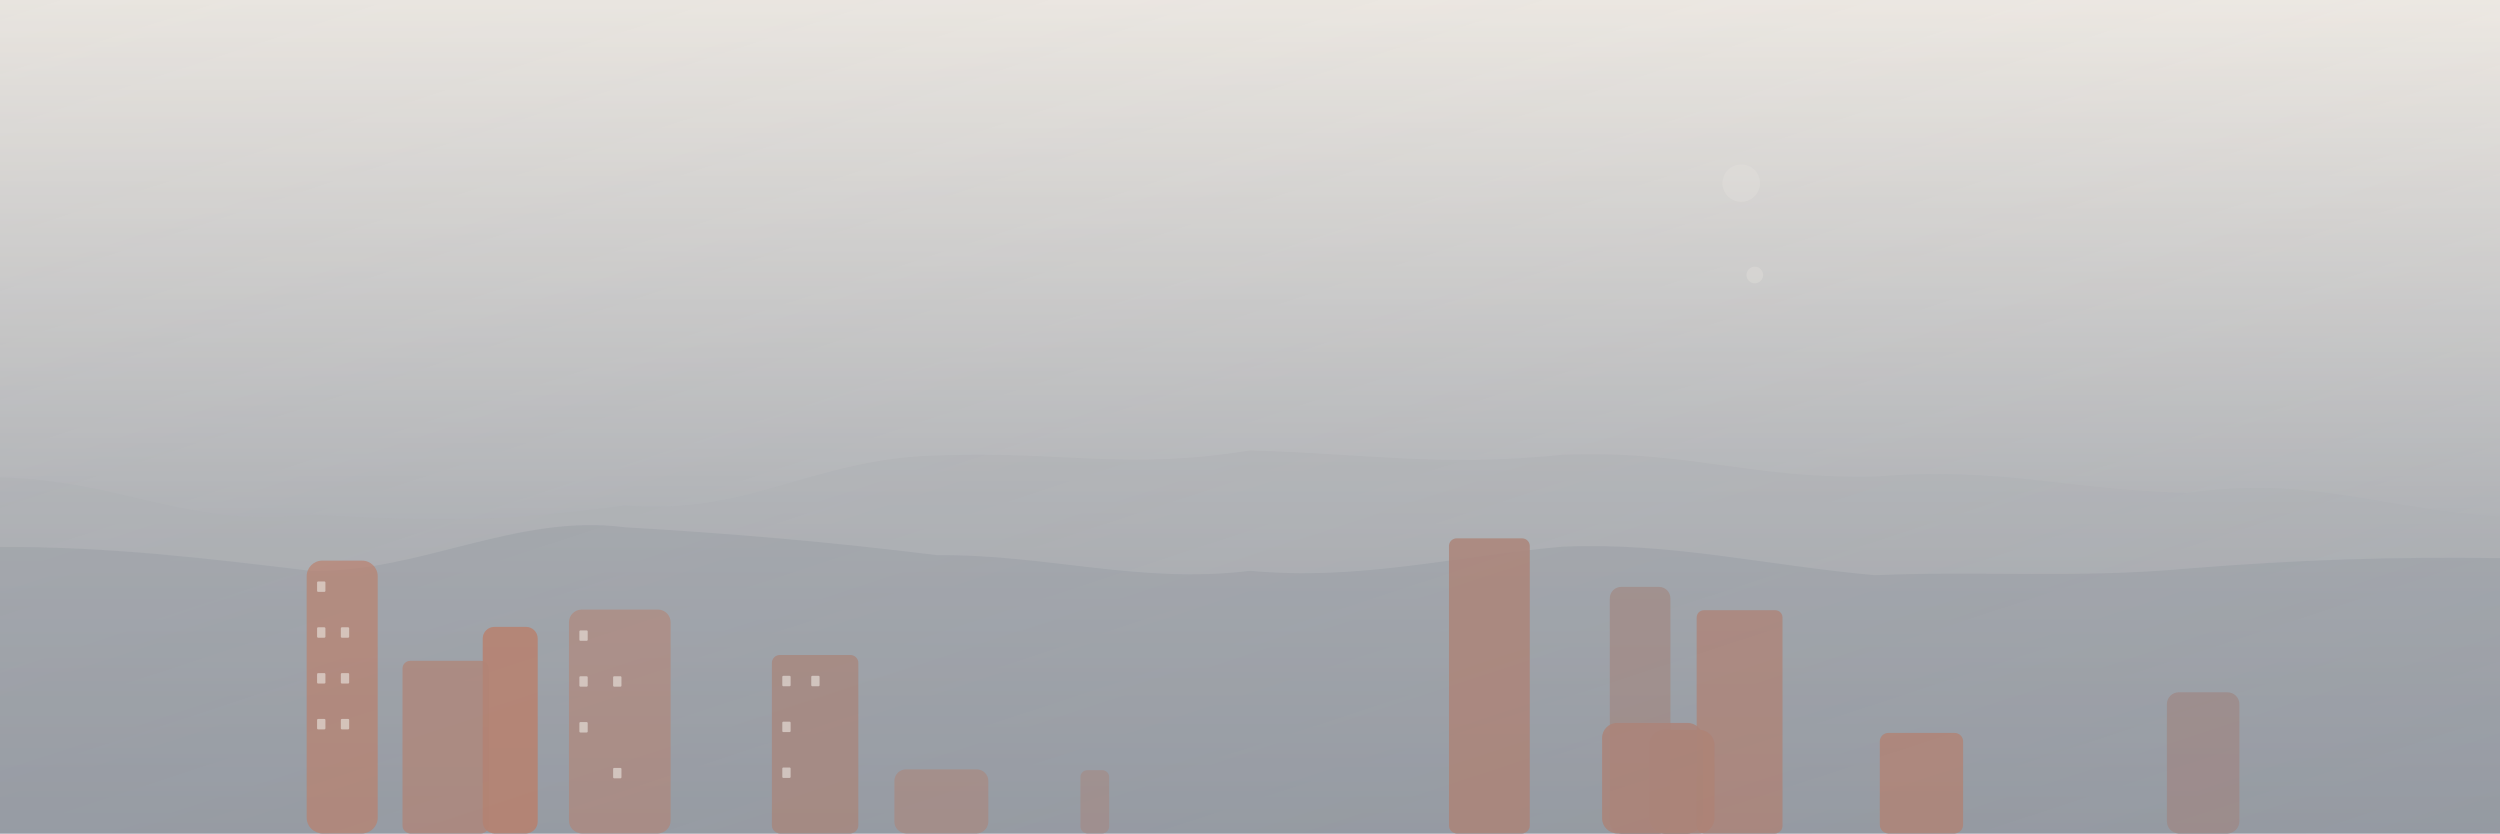
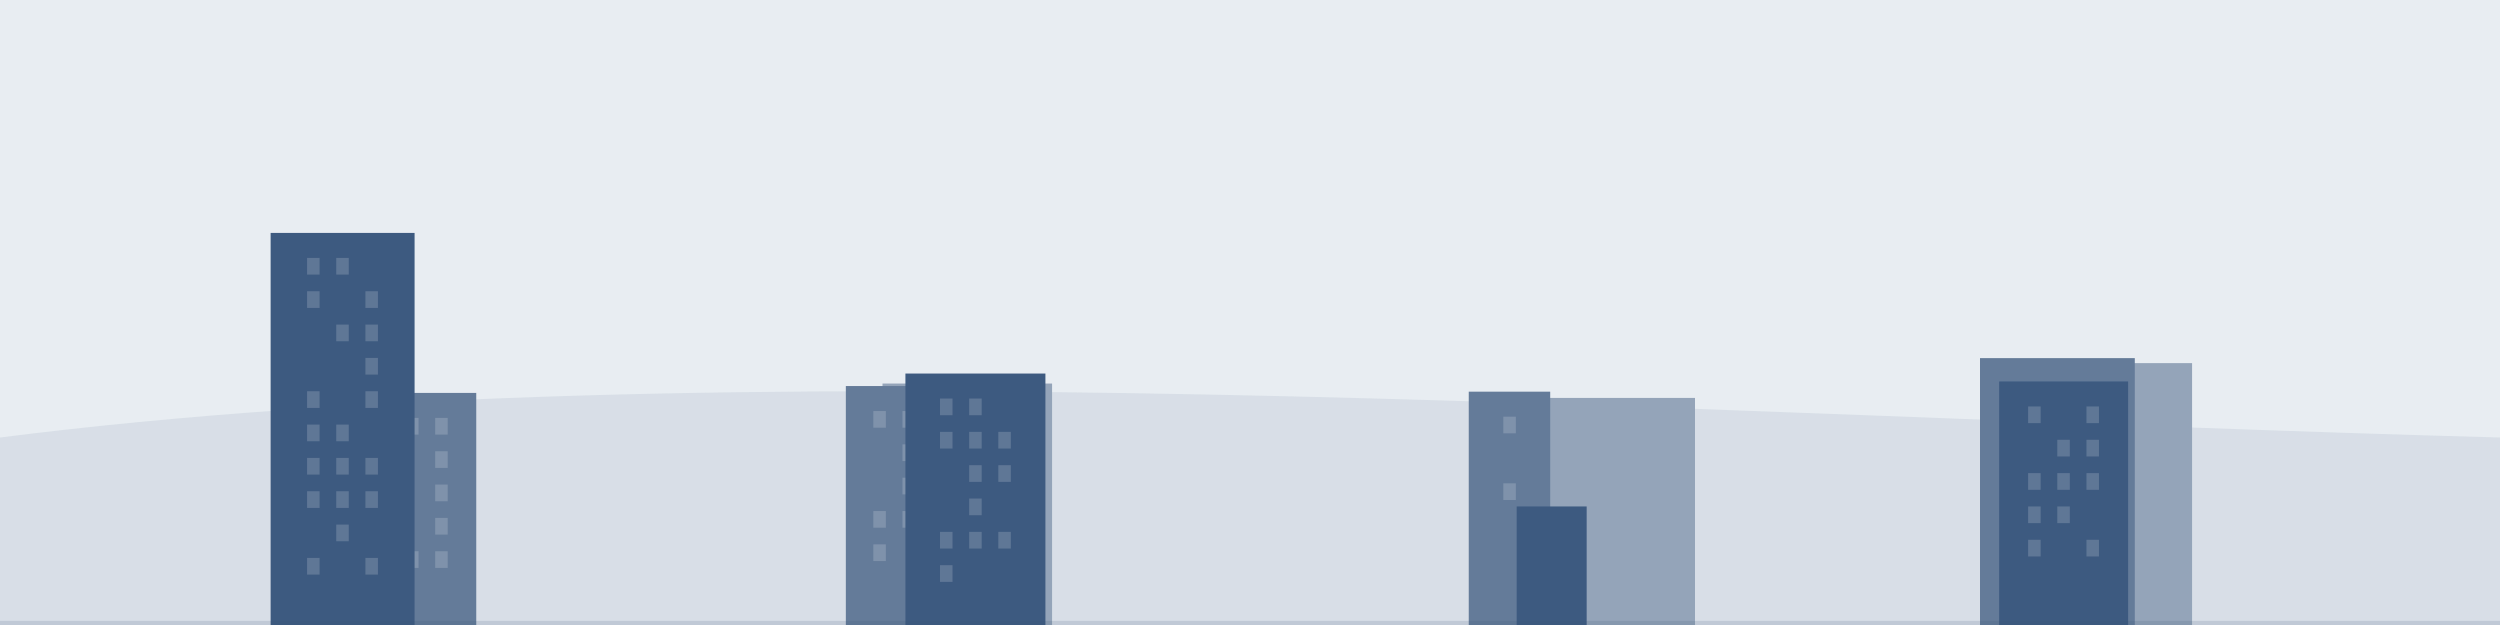
- <svg xmlns="http://www.w3.org/2000/svg" viewBox="0 0 1200 400" width="1200" height="400">
-   <defs>
-     <linearGradient id="bg" x1="0" y1="0" x2="0" y2="1">
-       <stop offset="0%" stop-color="#f5f0e8" />
-       <stop offset="100%" stop-color="#475569" />
-     </linearGradient>
-     <linearGradient id="warm" x1="0" y1="0" x2="1" y2="1">
-       <stop offset="0%" stop-color="#878d96" stop-opacity="0.18" />
-       <stop offset="100%" stop-color="#878d96" stop-opacity="0.06" />
-     </linearGradient>
-   </defs>
-   <rect width="1200" height="400" fill="url(#bg)" />
-   <path d="M0 400 L0 229.16 C60.0 230.7, 90.0 253.8, 150.0 247.0 C210.0 250.3, 240.0 250.7, 300.0 242.6 C360.0 247.4, 390.0 220.1, 450.0 218.6 C510.0 216.4, 540.0 225.9, 600.0 216.2 C660.0 218.0, 690.0 224.2, 750.0 218.3 C810.0 215.9, 840.0 230.0, 900.0 228.8 C960.0 223.8, 990.0 235.0, 1050.0 236.6 C1110.0 228.4, 1140.0 243.8, 1200.0 248.0 L1200 400 Z" fill="#848b95" opacity="0.45" />
-   <path d="M0 400 L0 262.507 C52.5 262.4, 97.5 267.8, 150.0 274.1 C202.5 274.5, 247.5 246.4, 300.0 253.1 C352.5 256.2, 397.5 260.0, 450.0 266.5 C502.5 266.0, 547.5 280.5, 600.0 274.0 C652.5 278.8, 697.5 267.1, 750.0 262.4 C802.5 260.2, 847.5 271.4, 900.0 276.1 C952.5 273.9, 997.5 277.7, 1050.0 272.9 C1102.5 268.7, 1147.5 267.2, 1200.0 267.9 L1200 400 Z" fill="#475569" opacity="0.3" />
-   <rect x="791.7" y="350.3" width="31.3" height="49.7" rx="7.4" fill="#7f3f2e" opacity="0.84" />
-   <rect x="695.5" y="258.4" width="38.8" height="141.6" rx="3.7" fill="#813e2c" opacity="0.84" />
-   <rect x="772.7" y="281.7" width="29.1" height="118.3" rx="5.5" fill="#70453e" opacity="0.71" />
-   <rect x="273.1" y="292.6" width="48.8" height="107.4" rx="6.1" fill="#92371a" opacity="0.56" />
-   <rect x="278.1" y="302.6" width="4" height="5" rx="0.5" fill="#f5f0e8" opacity="0.6" />
-   <rect x="278.1" y="324.6" width="4" height="5" rx="0.5" fill="#f5f0e8" opacity="0.6" />
-   <rect x="294.3" y="324.6" width="4" height="5" rx="0.5" fill="#f5f0e8" opacity="0.6" />
-   <rect x="278.1" y="346.6" width="4" height="5" rx="0.5" fill="#f5f0e8" opacity="0.6" />
-   <rect x="294.3" y="368.6" width="4" height="5" rx="0.5" fill="#f5f0e8" opacity="0.6" />
-   <rect x="147.2" y="269.1" width="34.1" height="130.9" rx="7.5" fill="#993413" opacity="0.69" />
-   <rect x="152.2" y="279.1" width="4" height="5" rx="0.5" fill="#f5f0e8" opacity="0.6" />
-   <rect x="152.2" y="301.1" width="4" height="5" rx="0.5" fill="#f5f0e8" opacity="0.6" />
-   <rect x="163.6" y="301.1" width="4" height="5" rx="0.5" fill="#f5f0e8" opacity="0.6" />
-   <rect x="152.2" y="323.1" width="4" height="5" rx="0.5" fill="#f5f0e8" opacity="0.6" />
-   <rect x="163.6" y="323.1" width="4" height="5" rx="0.5" fill="#f5f0e8" opacity="0.6" />
-   <rect x="152.2" y="345.1" width="4" height="5" rx="0.5" fill="#f5f0e8" opacity="0.6" />
-   <rect x="163.6" y="345.1" width="4" height="5" rx="0.5" fill="#f5f0e8" opacity="0.6" />
-   <rect x="231.7" y="300.9" width="26.4" height="99.1" rx="5.6" fill="#973515" opacity="0.83" />
-   <rect x="193.2" y="317.2" width="41.4" height="82.8" rx="3.7" fill="#8b3a22" opacity="0.72" />
-   <rect x="370.5" y="314.4" width="41.5" height="85.6" rx="3.8" fill="#794134" opacity="0.81" />
-   <rect x="375.5" y="324.4" width="4" height="5" rx="0.5" fill="#f5f0e8" opacity="0.6" />
-   <rect x="389.4" y="324.4" width="4" height="5" rx="0.5" fill="#f5f0e8" opacity="0.6" />
-   <rect x="375.5" y="346.4" width="4" height="5" rx="0.5" fill="#f5f0e8" opacity="0.6" />
-   <rect x="375.5" y="368.4" width="4" height="5" rx="0.5" fill="#f5f0e8" opacity="0.6" />
-   <rect x="429.3" y="369.3" width="45.1" height="30.7" rx="5.6" fill="#833d2a" opacity="0.57" />
-   <rect x="814.4" y="292.9" width="41.2" height="107.1" rx="3.5" fill="#853c28" opacity="0.77" />
-   <rect x="769.0" y="347.0" width="48.3" height="53.0" rx="7.2" fill="#803e2d" opacity="0.84" />
-   <rect x="518.6" y="369.7" width="13.8" height="30.3" rx="3.3" fill="#784135" opacity="0.54" />
-   <rect x="1040.1" y="332.3" width="34.8" height="67.7" rx="5.7" fill="#694846" opacity="0.78" />
-   <rect x="902.3" y="351.8" width="40.0" height="48.2" rx="4.1" fill="#8d3920" opacity="0.75" />
-   <circle cx="835.8" cy="87.9" r="9.0" fill="#f5f0e8" opacity="0.22" />
-   <circle cx="842.3" cy="132.0" r="4.0" fill="#f5f0e8" opacity="0.28" />
-   <rect width="1200" height="400" fill="url(#warm)" />
-   <rect width="1200" height="400" fill="#f5f0e8" opacity="0.37" />
+ <svg xmlns="http://www.w3.org/2000/svg" viewBox="0 0 1200 300" width="1200" height="300">
+   <rect width="1200" height="300" fill="#e8edf2" />
+   <path d="M0 300 L0 210.0 C347.1 165.9, 803.6 199.2, 1200 210.0 L1200 300 Z" fill="#b1bdcc" opacity="0.3" />
+   <rect x="137.5" y="204.3" width="44.5" height="95.7" fill="#94a4b9" />
+   <rect x="423.6" y="184.1" width="81.4" height="115.9" fill="#94a4b9" />
+   <rect x="740.2" y="191.0" width="73.4" height="109.0" fill="#94a4b9" />
+   <rect x="983.7" y="174.3" width="68.5" height="125.7" fill="#94a4b9" />
+   <rect x="167.1" y="188.6" width="61.5" height="111.4" fill="#647b99" />
+   <rect x="180.9" y="200.6" width="6" height="8" fill="#9aa9bd" opacity="0.5" />
+   <rect x="194.9" y="200.6" width="6" height="8" fill="#9aa9bd" opacity="0.5" />
+   <rect x="208.9" y="200.6" width="6" height="8" fill="#9aa9bd" opacity="0.5" />
+   <rect x="180.9" y="216.6" width="6" height="8" fill="#9aa9bd" opacity="0.5" />
+   <rect x="208.9" y="216.6" width="6" height="8" fill="#9aa9bd" opacity="0.5" />
+   <rect x="180.9" y="232.6" width="6" height="8" fill="#9aa9bd" opacity="0.5" />
+   <rect x="208.9" y="232.6" width="6" height="8" fill="#9aa9bd" opacity="0.5" />
+   <rect x="180.9" y="248.6" width="6" height="8" fill="#9aa9bd" opacity="0.5" />
+   <rect x="208.9" y="248.6" width="6" height="8" fill="#9aa9bd" opacity="0.5" />
+   <rect x="180.9" y="264.6" width="6" height="8" fill="#9aa9bd" opacity="0.5" />
+   <rect x="194.9" y="264.6" width="6" height="8" fill="#9aa9bd" opacity="0.5" />
+   <rect x="208.9" y="264.6" width="6" height="8" fill="#9aa9bd" opacity="0.5" />
+   <rect x="406.0" y="185.3" width="60.3" height="114.7" fill="#647b99" />
+   <rect x="419.2" y="197.3" width="6" height="8" fill="#9aa9bd" opacity="0.5" />
+   <rect x="433.2" y="197.3" width="6" height="8" fill="#9aa9bd" opacity="0.5" />
+   <rect x="447.2" y="197.3" width="6" height="8" fill="#9aa9bd" opacity="0.5" />
+   <rect x="433.2" y="213.3" width="6" height="8" fill="#9aa9bd" opacity="0.5" />
+   <rect x="447.2" y="213.3" width="6" height="8" fill="#9aa9bd" opacity="0.5" />
+   <rect x="433.2" y="229.3" width="6" height="8" fill="#9aa9bd" opacity="0.5" />
+   <rect x="447.2" y="229.3" width="6" height="8" fill="#9aa9bd" opacity="0.5" />
+   <rect x="419.2" y="245.3" width="6" height="8" fill="#9aa9bd" opacity="0.5" />
+   <rect x="433.2" y="245.3" width="6" height="8" fill="#9aa9bd" opacity="0.5" />
+   <rect x="447.2" y="245.3" width="6" height="8" fill="#9aa9bd" opacity="0.5" />
+   <rect x="419.2" y="261.3" width="6" height="8" fill="#9aa9bd" opacity="0.5" />
+   <rect x="447.2" y="261.3" width="6" height="8" fill="#9aa9bd" opacity="0.5" />
+   <rect x="705.0" y="188.0" width="39.1" height="112.0" fill="#647b99" />
+   <rect x="721.6" y="200.0" width="6" height="8" fill="#9aa9bd" opacity="0.5" />
+   <rect x="721.6" y="232.0" width="6" height="8" fill="#9aa9bd" opacity="0.5" />
+   <rect x="950.4" y="171.9" width="74.3" height="128.1" fill="#647b99" />
+   <rect x="963.6" y="183.9" width="6" height="8" fill="#9aa9bd" opacity="0.5" />
+   <rect x="977.6" y="183.9" width="6" height="8" fill="#9aa9bd" opacity="0.5" />
+   <rect x="1005.6" y="183.9" width="6" height="8" fill="#9aa9bd" opacity="0.5" />
+   <rect x="963.6" y="199.9" width="6" height="8" fill="#9aa9bd" opacity="0.5" />
+   <rect x="977.6" y="199.9" width="6" height="8" fill="#9aa9bd" opacity="0.5" />
+   <rect x="963.6" y="215.9" width="6" height="8" fill="#9aa9bd" opacity="0.5" />
+   <rect x="977.6" y="215.9" width="6" height="8" fill="#9aa9bd" opacity="0.5" />
+   <rect x="991.6" y="215.9" width="6" height="8" fill="#9aa9bd" opacity="0.5" />
+   <rect x="963.6" y="231.9" width="6" height="8" fill="#9aa9bd" opacity="0.5" />
+   <rect x="991.6" y="231.9" width="6" height="8" fill="#9aa9bd" opacity="0.5" />
+   <rect x="1005.6" y="231.9" width="6" height="8" fill="#9aa9bd" opacity="0.5" />
+   <rect x="963.6" y="247.9" width="6" height="8" fill="#9aa9bd" opacity="0.5" />
+   <rect x="991.6" y="247.9" width="6" height="8" fill="#9aa9bd" opacity="0.5" />
+   <rect x="1005.6" y="247.9" width="6" height="8" fill="#9aa9bd" opacity="0.5" />
+   <rect x="963.6" y="263.9" width="6" height="8" fill="#9aa9bd" opacity="0.5" />
+   <rect x="977.6" y="263.9" width="6" height="8" fill="#9aa9bd" opacity="0.5" />
+   <rect x="991.6" y="263.9" width="6" height="8" fill="#9aa9bd" opacity="0.5" />
+   <rect x="1005.6" y="263.9" width="6" height="8" fill="#9aa9bd" opacity="0.5" />
+   <rect x="129.9" y="111.8" width="69.1" height="188.2" fill="#3d5a80" />
+   <rect x="147.4" y="123.8" width="6" height="8" fill="#8194ac" opacity="0.5" />
+   <rect x="161.4" y="123.8" width="6" height="8" fill="#8194ac" opacity="0.5" />
+   <rect x="147.4" y="139.8" width="6" height="8" fill="#8194ac" opacity="0.5" />
+   <rect x="175.4" y="139.8" width="6" height="8" fill="#8194ac" opacity="0.5" />
+   <rect x="161.4" y="155.8" width="6" height="8" fill="#8194ac" opacity="0.5" />
+   <rect x="175.4" y="155.8" width="6" height="8" fill="#8194ac" opacity="0.5" />
+   <rect x="175.4" y="171.8" width="6" height="8" fill="#8194ac" opacity="0.5" />
+   <rect x="147.4" y="187.8" width="6" height="8" fill="#8194ac" opacity="0.5" />
+   <rect x="175.4" y="187.8" width="6" height="8" fill="#8194ac" opacity="0.5" />
+   <rect x="147.4" y="203.8" width="6" height="8" fill="#8194ac" opacity="0.5" />
+   <rect x="161.4" y="203.8" width="6" height="8" fill="#8194ac" opacity="0.5" />
+   <rect x="147.4" y="219.8" width="6" height="8" fill="#8194ac" opacity="0.5" />
+   <rect x="161.4" y="219.8" width="6" height="8" fill="#8194ac" opacity="0.5" />
+   <rect x="175.4" y="219.8" width="6" height="8" fill="#8194ac" opacity="0.5" />
+   <rect x="147.4" y="235.8" width="6" height="8" fill="#8194ac" opacity="0.5" />
+   <rect x="161.4" y="235.8" width="6" height="8" fill="#8194ac" opacity="0.5" />
+   <rect x="175.4" y="235.8" width="6" height="8" fill="#8194ac" opacity="0.5" />
+   <rect x="161.4" y="251.8" width="6" height="8" fill="#8194ac" opacity="0.5" />
+   <rect x="147.4" y="267.8" width="6" height="8" fill="#8194ac" opacity="0.5" />
+   <rect x="175.4" y="267.8" width="6" height="8" fill="#8194ac" opacity="0.5" />
+   <rect x="434.6" y="179.3" width="67.2" height="120.7" fill="#3d5a80" />
+   <rect x="451.2" y="191.3" width="6" height="8" fill="#8194ac" opacity="0.5" />
+   <rect x="465.2" y="191.3" width="6" height="8" fill="#8194ac" opacity="0.5" />
+   <rect x="451.2" y="207.3" width="6" height="8" fill="#8194ac" opacity="0.5" />
+   <rect x="465.2" y="207.3" width="6" height="8" fill="#8194ac" opacity="0.5" />
+   <rect x="479.2" y="207.3" width="6" height="8" fill="#8194ac" opacity="0.5" />
+   <rect x="465.2" y="223.3" width="6" height="8" fill="#8194ac" opacity="0.5" />
+   <rect x="479.2" y="223.3" width="6" height="8" fill="#8194ac" opacity="0.5" />
+   <rect x="465.2" y="239.3" width="6" height="8" fill="#8194ac" opacity="0.5" />
+   <rect x="451.2" y="255.3" width="6" height="8" fill="#8194ac" opacity="0.5" />
+   <rect x="465.2" y="255.3" width="6" height="8" fill="#8194ac" opacity="0.5" />
+   <rect x="479.2" y="255.3" width="6" height="8" fill="#8194ac" opacity="0.5" />
+   <rect x="451.2" y="271.3" width="6" height="8" fill="#8194ac" opacity="0.5" />
+   <rect x="728.0" y="243.1" width="33.6" height="56.9" fill="#3d5a80" />
+   <rect x="959.6" y="183.1" width="61.9" height="116.9" fill="#3d5a80" />
+   <rect x="973.5" y="195.1" width="6" height="8" fill="#8194ac" opacity="0.5" />
+   <rect x="1001.5" y="195.1" width="6" height="8" fill="#8194ac" opacity="0.5" />
+   <rect x="987.5" y="211.1" width="6" height="8" fill="#8194ac" opacity="0.5" />
+   <rect x="1001.5" y="211.1" width="6" height="8" fill="#8194ac" opacity="0.5" />
+   <rect x="973.5" y="227.1" width="6" height="8" fill="#8194ac" opacity="0.5" />
+   <rect x="987.5" y="227.1" width="6" height="8" fill="#8194ac" opacity="0.5" />
+   <rect x="1001.5" y="227.1" width="6" height="8" fill="#8194ac" opacity="0.5" />
+   <rect x="973.5" y="243.1" width="6" height="8" fill="#8194ac" opacity="0.5" />
+   <rect x="987.5" y="243.1" width="6" height="8" fill="#8194ac" opacity="0.5" />
+   <rect x="973.5" y="259.1" width="6" height="8" fill="#8194ac" opacity="0.5" />
+   <rect x="1001.5" y="259.1" width="6" height="8" fill="#8194ac" opacity="0.5" />
+   <rect x="0" y="298" width="1200" height="2" fill="#375173" opacity="0.15" />
</svg>
